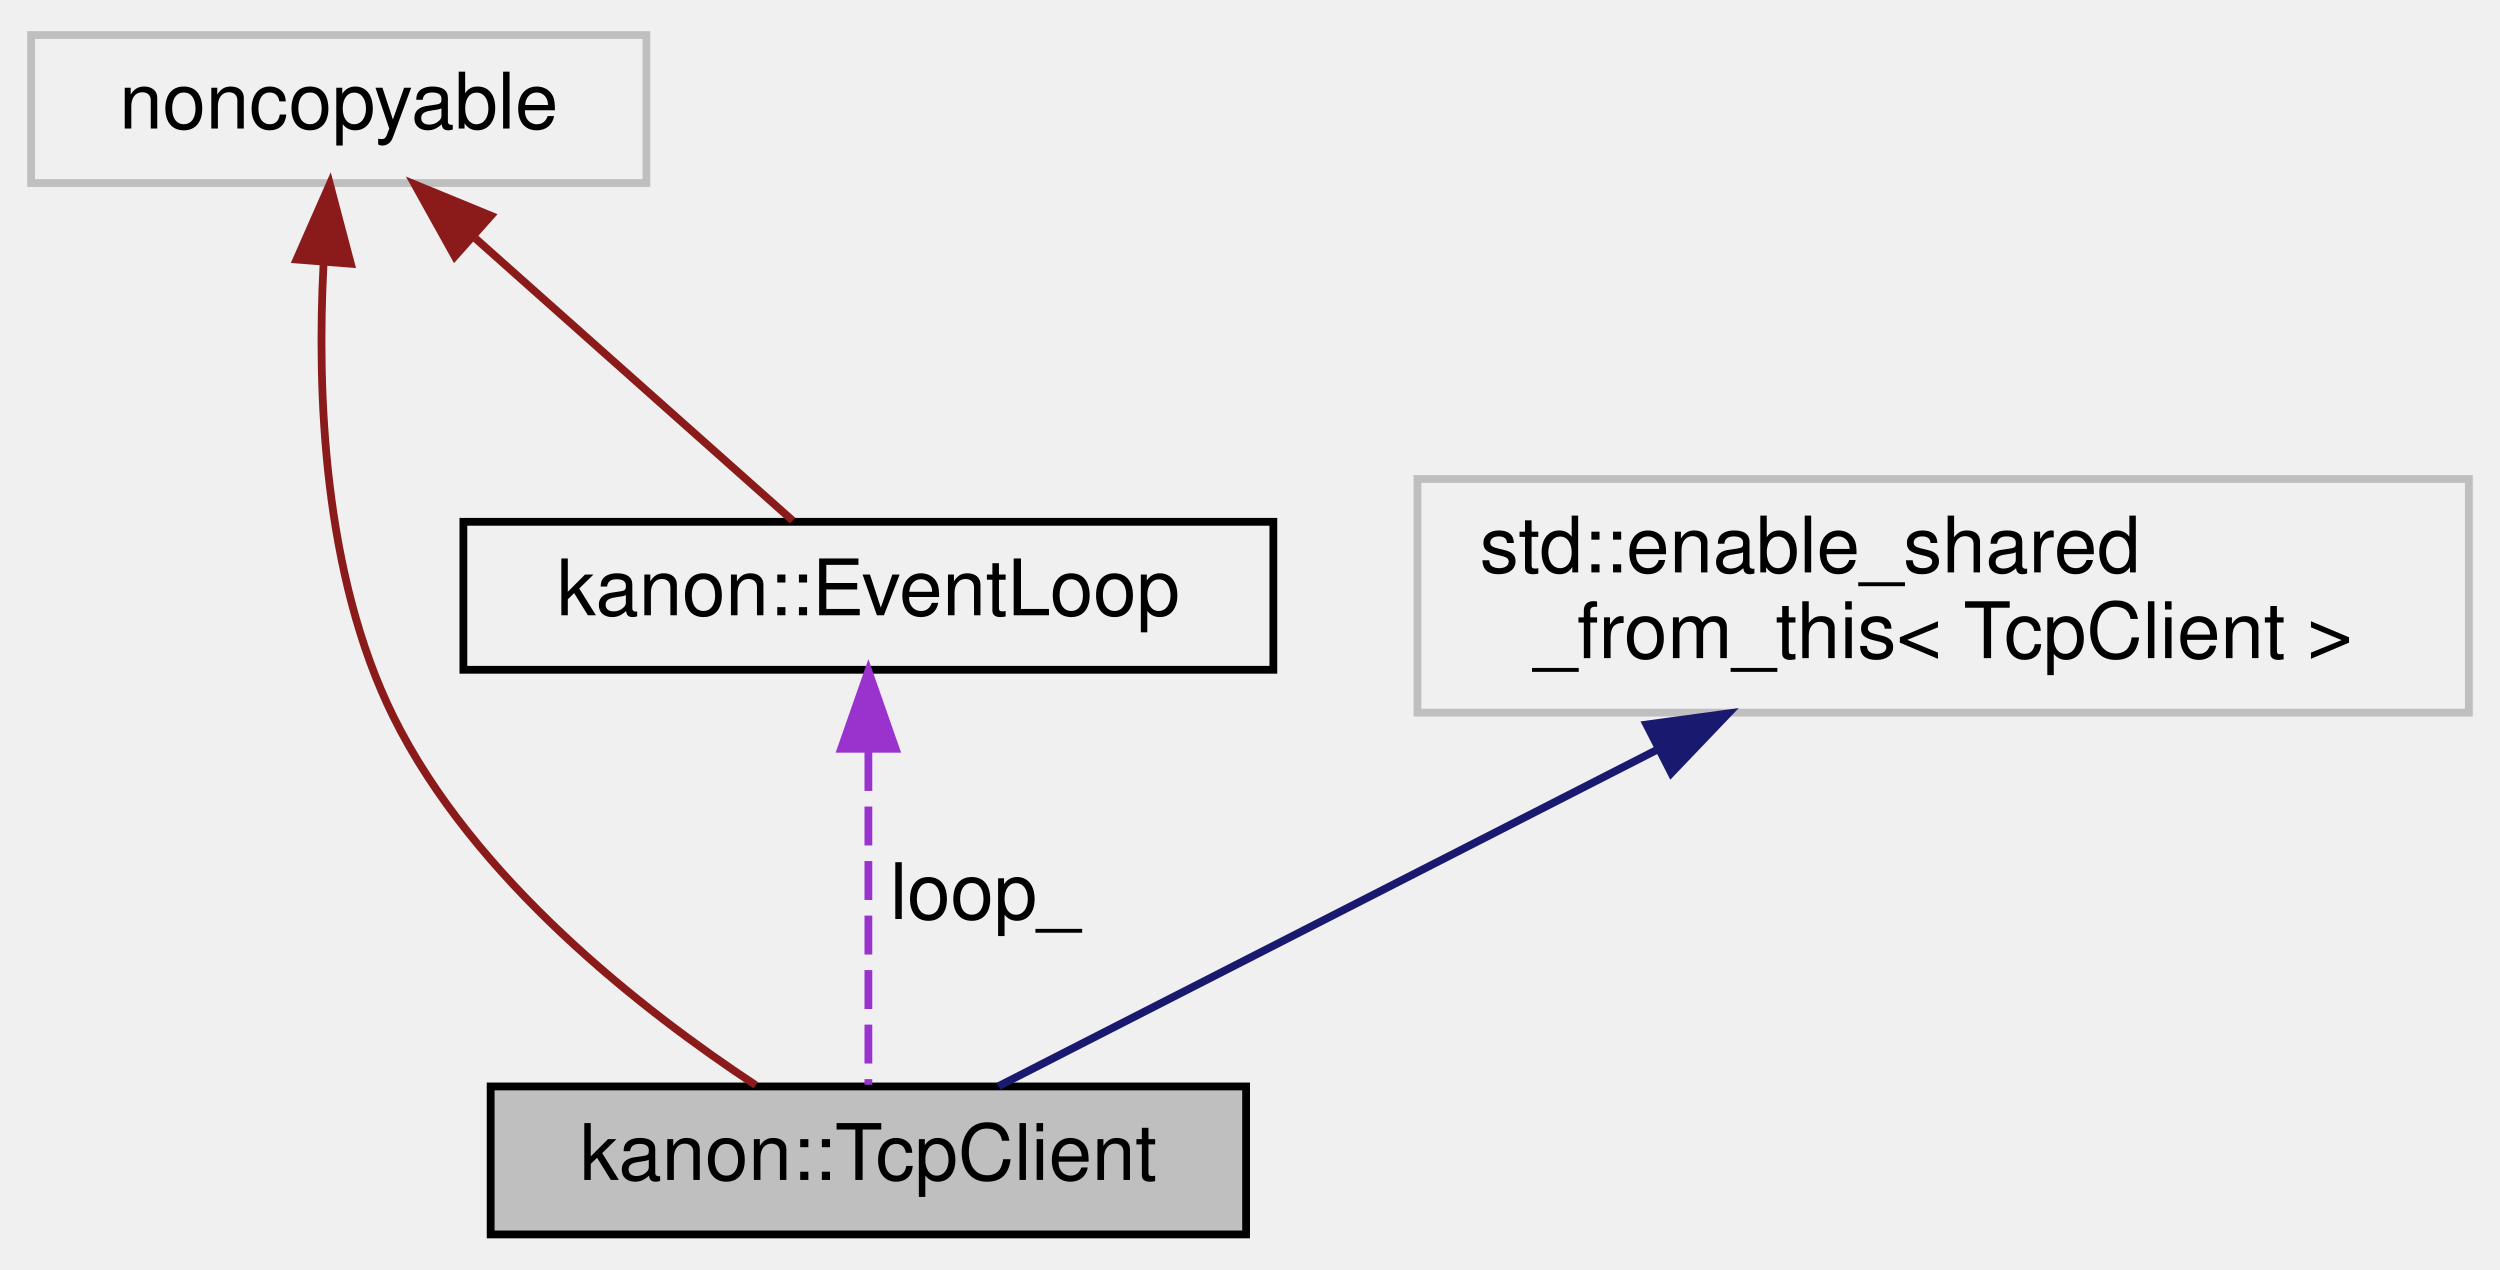
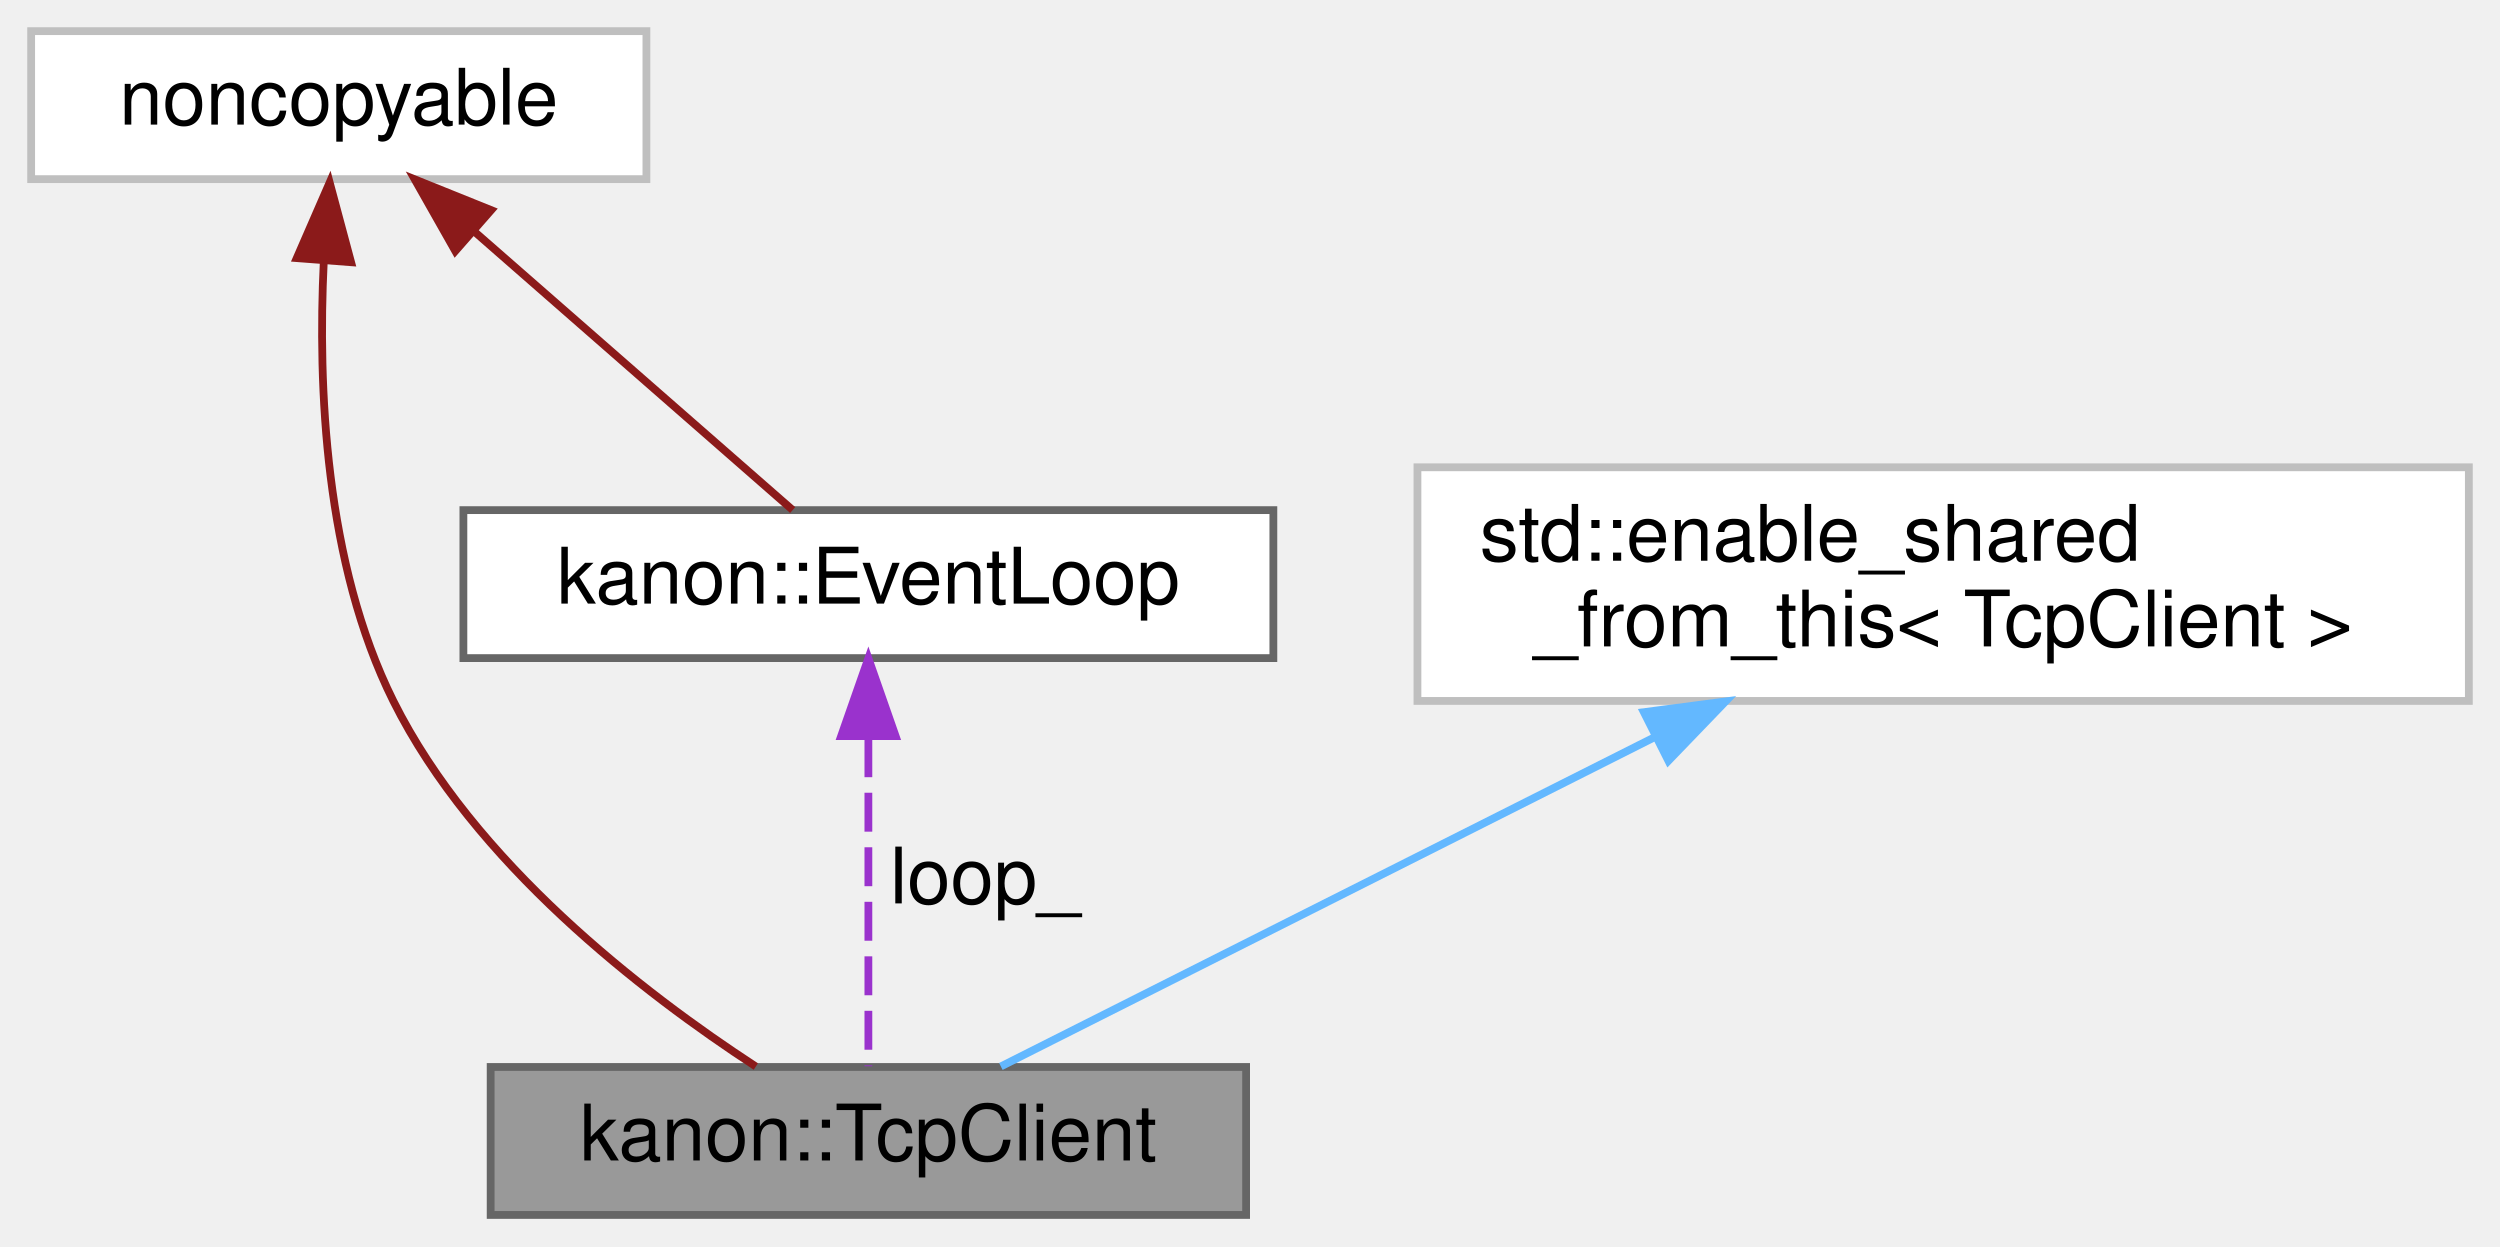
- <svg xmlns="http://www.w3.org/2000/svg" xmlns:xlink="http://www.w3.org/1999/xlink" width="321pt" height="163pt" viewBox="0.00 0.00 321.00 163.00">
-   <g id="graph0" class="graph" transform="scale(1 1) rotate(0) translate(4 159)">
+ <svg xmlns="http://www.w3.org/2000/svg" xmlns:xlink="http://www.w3.org/1999/xlink" width="321pt" height="160pt" viewBox="0.00 0.00 321.00 160.00">
+   <g id="graph0" class="graph" transform="scale(1 1) rotate(0) translate(4 156)">
    <g id="node1" class="node">
      <g id="a_node1">
        <a xlink:title="A Tcp client instance.">
-           <polygon fill="#bfbfbf" stroke="black" points="59,-0.5 59,-19.5 156,-19.5 156,-0.5 59,-0.5" />
-           <text text-anchor="middle" x="107.5" y="-7.5" font-family="Helvetica,sans-Serif" font-size="10.00">kanon::TcpClient</text>
+           <polygon fill="#999999" stroke="#666666" points="156,-19 59,-19 59,0 156,0 156,-19" />
+           <text text-anchor="middle" x="107.5" y="-7" font-family="Helvetica,sans-Serif" font-size="10.00">kanon::TcpClient</text>
        </a>
      </g>
    </g>
    <g id="node2" class="node">
      <g id="a_node2">
        <a xlink:title=" ">
-           <polygon fill="none" stroke="#bfbfbf" points="0,-135.5 0,-154.5 79,-154.5 79,-135.5 0,-135.5" />
-           <text text-anchor="middle" x="39.5" y="-142.5" font-family="Helvetica,sans-Serif" font-size="10.00">noncopyable</text>
+           <polygon fill="white" stroke="#bfbfbf" points="79,-152 0,-152 0,-133 79,-133 79,-152" />
+           <text text-anchor="middle" x="39.5" y="-140" font-family="Helvetica,sans-Serif" font-size="10.00">noncopyable</text>
        </a>
      </g>
    </g>
    <g id="edge1" class="edge">
-       <path fill="none" stroke="#8b1a1a" d="M37.54,-125.02C36.69,-108.78 37.5,-85.2 46.5,-67 56.83,-46.13 78.51,-29.24 93.04,-19.66" />
-       <polygon fill="#8b1a1a" stroke="#8b1a1a" points="34.08,-125.68 38.35,-135.38 41.05,-125.13 34.08,-125.68" />
+       <path fill="none" stroke="#8b1a1a" d="M37.57,-122.37C36.8,-106.45 37.71,-83.63 46.5,-66 56.85,-45.24 78.53,-28.53 93.05,-19.06" />
+       <polygon fill="#8b1a1a" stroke="#8b1a1a" points="34.1,-122.86 38.33,-132.57 41.08,-122.33 34.1,-122.86" />
    </g>
    <g id="node4" class="node">
      <g id="a_node4">
        <a xlink:href="classkanon_1_1EventLoop.html" target="_top" xlink:title="A loop that process various events.">
-           <polygon fill="none" stroke="black" points="55.5,-73 55.5,-92 159.5,-92 159.5,-73 55.5,-73" />
-           <text text-anchor="middle" x="107.5" y="-80" font-family="Helvetica,sans-Serif" font-size="10.00">kanon::EventLoop</text>
+           <polygon fill="white" stroke="#666666" points="159.5,-90.5 55.5,-90.5 55.5,-71.5 159.5,-71.5 159.5,-90.5" />
+           <text text-anchor="middle" x="107.5" y="-78.5" font-family="Helvetica,sans-Serif" font-size="10.00">kanon::EventLoop</text>
        </a>
      </g>
    </g>
    <g id="edge4" class="edge">
-       <path fill="none" stroke="#8b1a1a" d="M57.04,-128.39C70.01,-116.86 87.18,-101.58 97.78,-92.15" />
-       <polygon fill="#8b1a1a" stroke="#8b1a1a" points="54.39,-126.07 49.24,-135.33 59.04,-131.3 54.39,-126.07" />
+       <path fill="none" stroke="#8b1a1a" d="M57.04,-126.15C70.01,-114.81 87.18,-99.78 97.78,-90.51" />
+       <polygon fill="#8b1a1a" stroke="#8b1a1a" points="54.46,-123.76 49.24,-132.98 59.07,-129.02 54.46,-123.76" />
    </g>
    <g id="node3" class="node">
      <g id="a_node3">
        <a xlink:title=" ">
-           <polygon fill="none" stroke="#bfbfbf" points="178,-67.5 178,-97.5 313,-97.5 313,-67.5 178,-67.5" />
-           <text text-anchor="start" x="186" y="-85.5" font-family="Helvetica,sans-Serif" font-size="10.00">std::enable_shared</text>
-           <text text-anchor="middle" x="245.5" y="-74.5" font-family="Helvetica,sans-Serif" font-size="10.00">_from_this&lt; TcpClient &gt;</text>
+           <polygon fill="white" stroke="#bfbfbf" points="313,-96 178,-96 178,-66 313,-66 313,-96" />
+           <text text-anchor="start" x="186" y="-84" font-family="Helvetica,sans-Serif" font-size="10.00">std::enable_shared</text>
+           <text text-anchor="middle" x="245.5" y="-73" font-family="Helvetica,sans-Serif" font-size="10.00">_from_this&lt; TcpClient &gt;</text>
        </a>
      </g>
    </g>
    <g id="edge2" class="edge">
-       <path fill="none" stroke="midnightblue" d="M208.96,-62.83C181.48,-48.79 145.1,-30.21 124.2,-19.53" />
-       <polygon fill="midnightblue" stroke="midnightblue" points="207.41,-65.97 217.91,-67.4 210.59,-59.74 207.41,-65.97" />
+       <path fill="none" stroke="#63b8ff" d="M208.32,-61.28C181.05,-47.54 145.3,-29.53 124.51,-19.07" />
+       <polygon fill="#63b8ff" stroke="#63b8ff" points="207.07,-64.56 217.57,-65.94 210.22,-58.31 207.07,-64.56" />
    </g>
    <g id="edge3" class="edge">
-       <path fill="none" stroke="#9a32cd" stroke-dasharray="5,2" d="M107.5,-62.44C107.5,-48.53 107.5,-30.32 107.5,-19.72" />
-       <polygon fill="#9a32cd" stroke="#9a32cd" points="104,-62.86 107.5,-72.86 111,-62.86 104,-62.86" />
-       <text text-anchor="middle" x="122.5" y="-41" font-family="Helvetica,sans-Serif" font-size="10.00"> loop_</text>
+       <path fill="none" stroke="#9a32cd" stroke-dasharray="5,2" d="M107.5,-61.21C107.5,-47.5 107.5,-29.55 107.5,-19.09" />
+       <polygon fill="#9a32cd" stroke="#9a32cd" points="104,-61.48 107.5,-71.48 111,-61.48 104,-61.48" />
+       <text text-anchor="middle" x="122.5" y="-40" font-family="Helvetica,sans-Serif" font-size="10.00"> loop_</text>
    </g>
  </g>
</svg>
